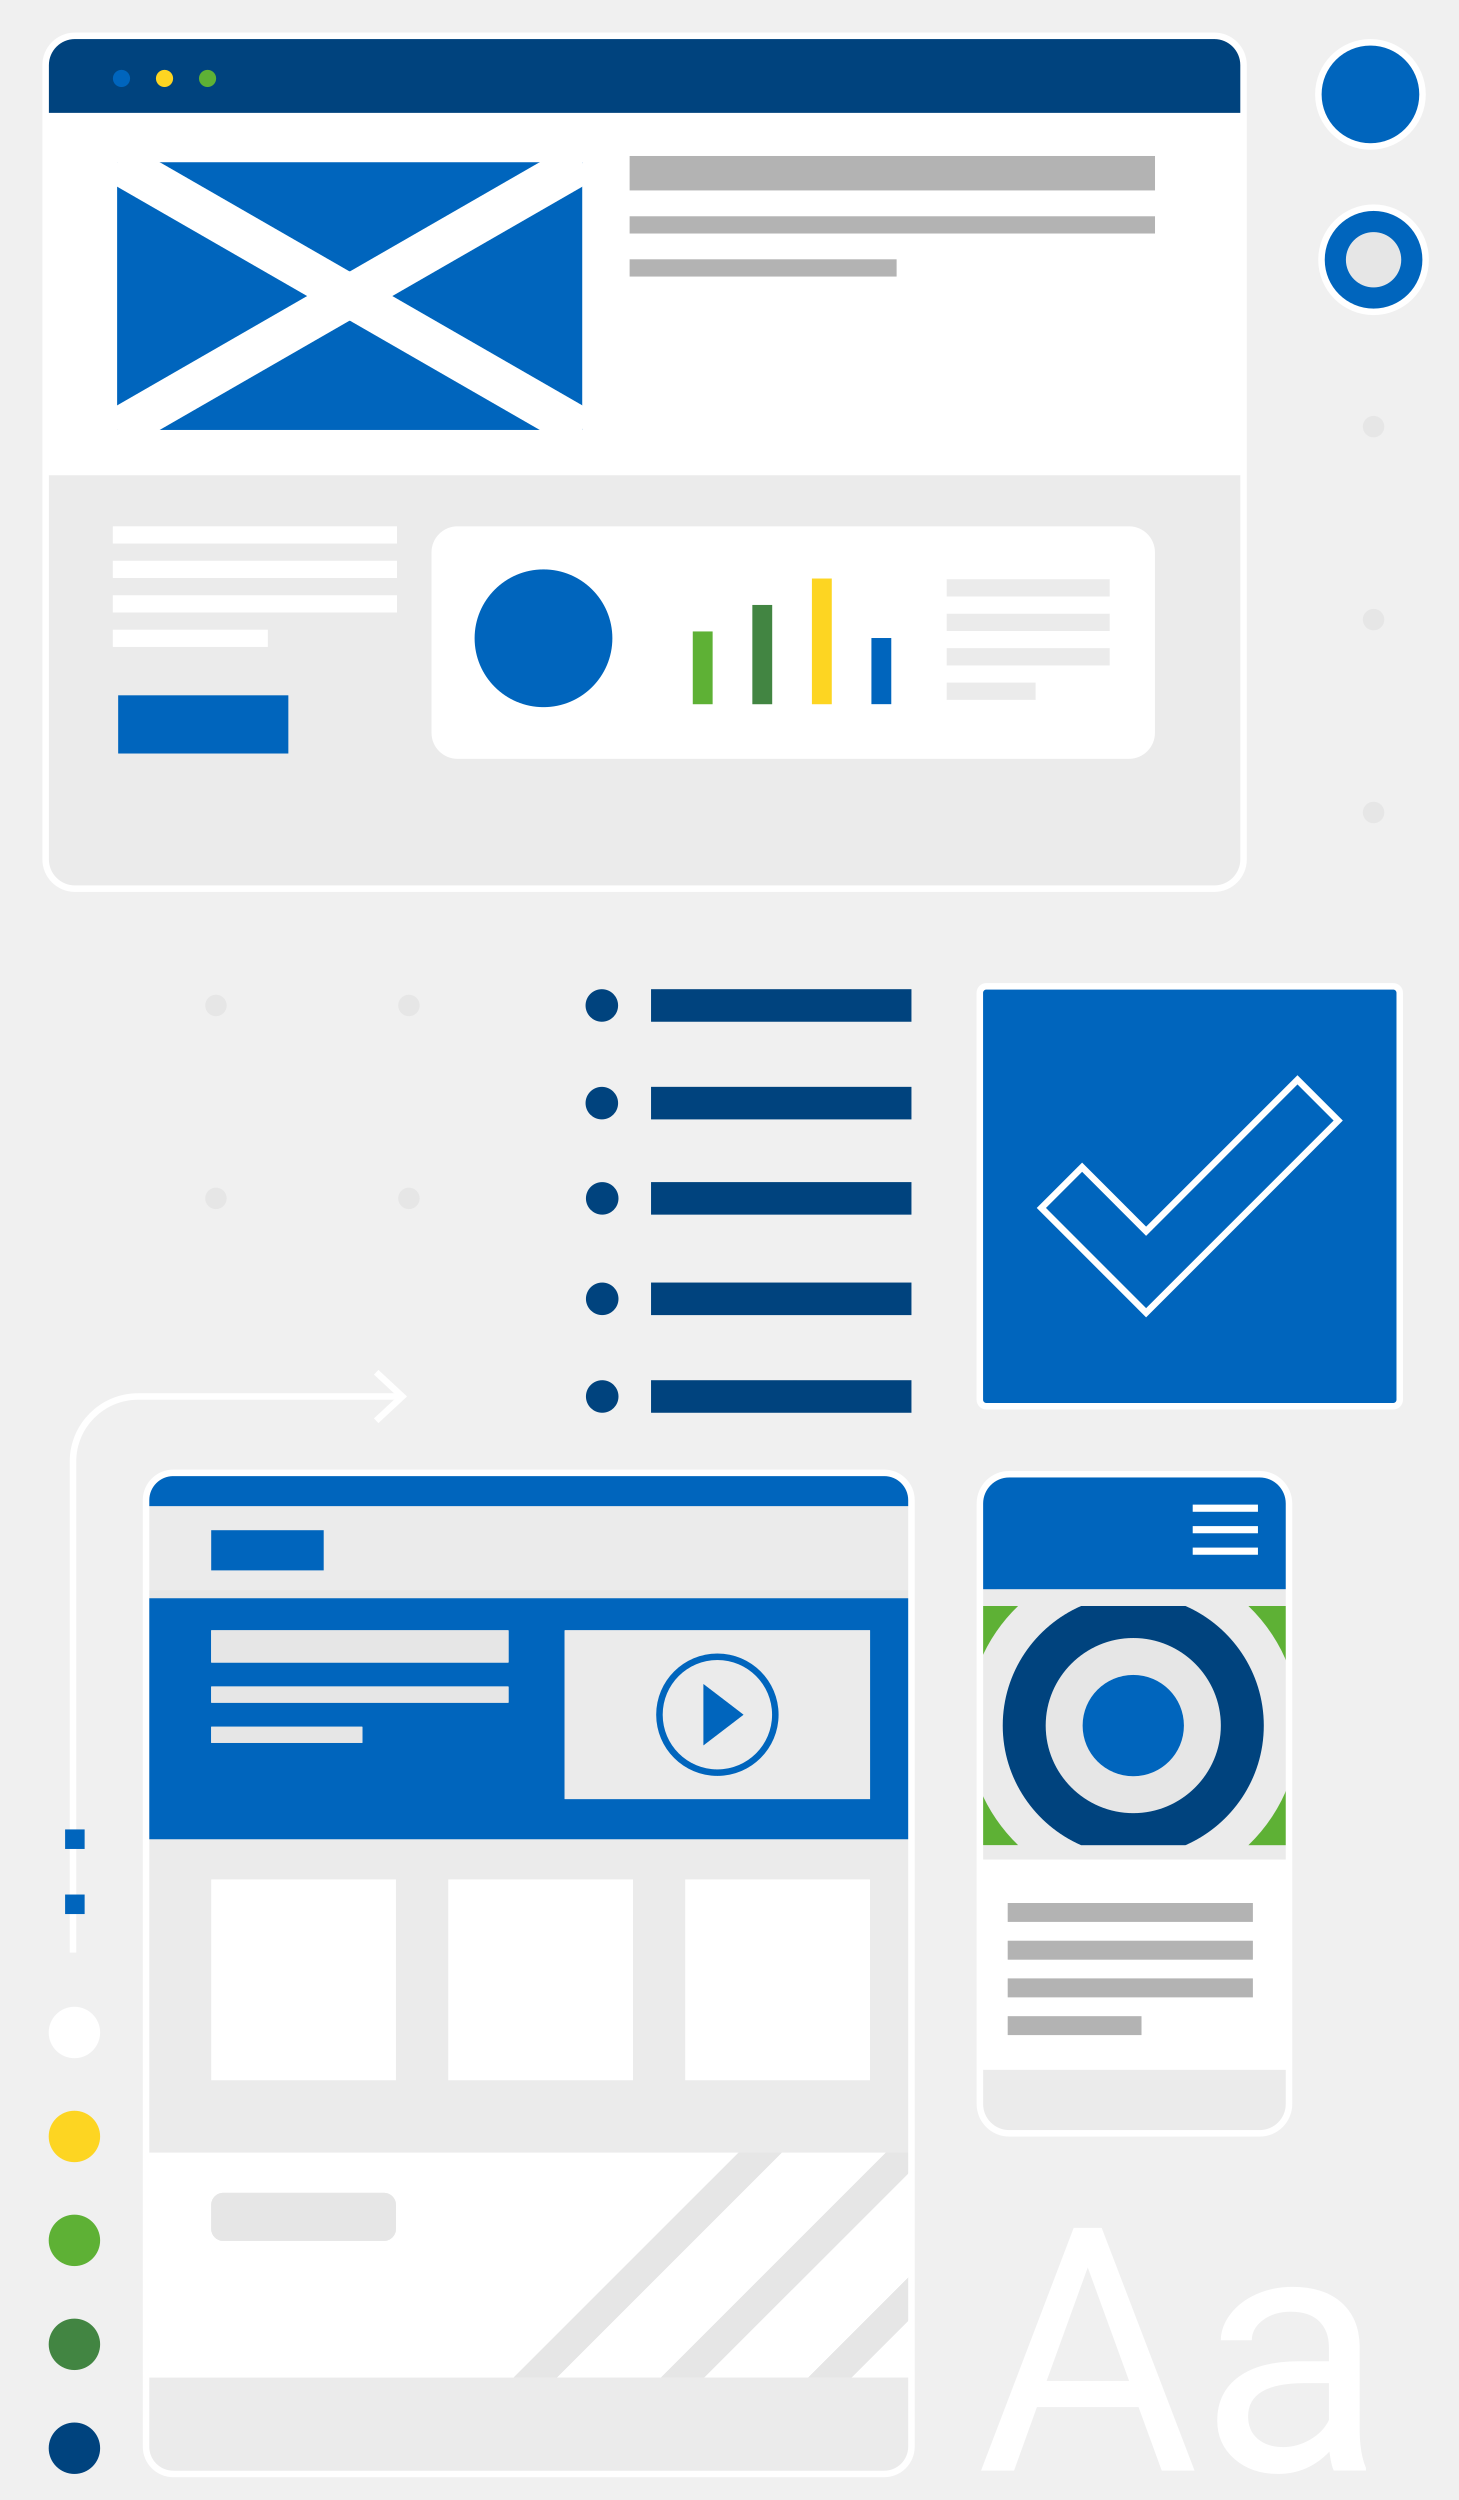
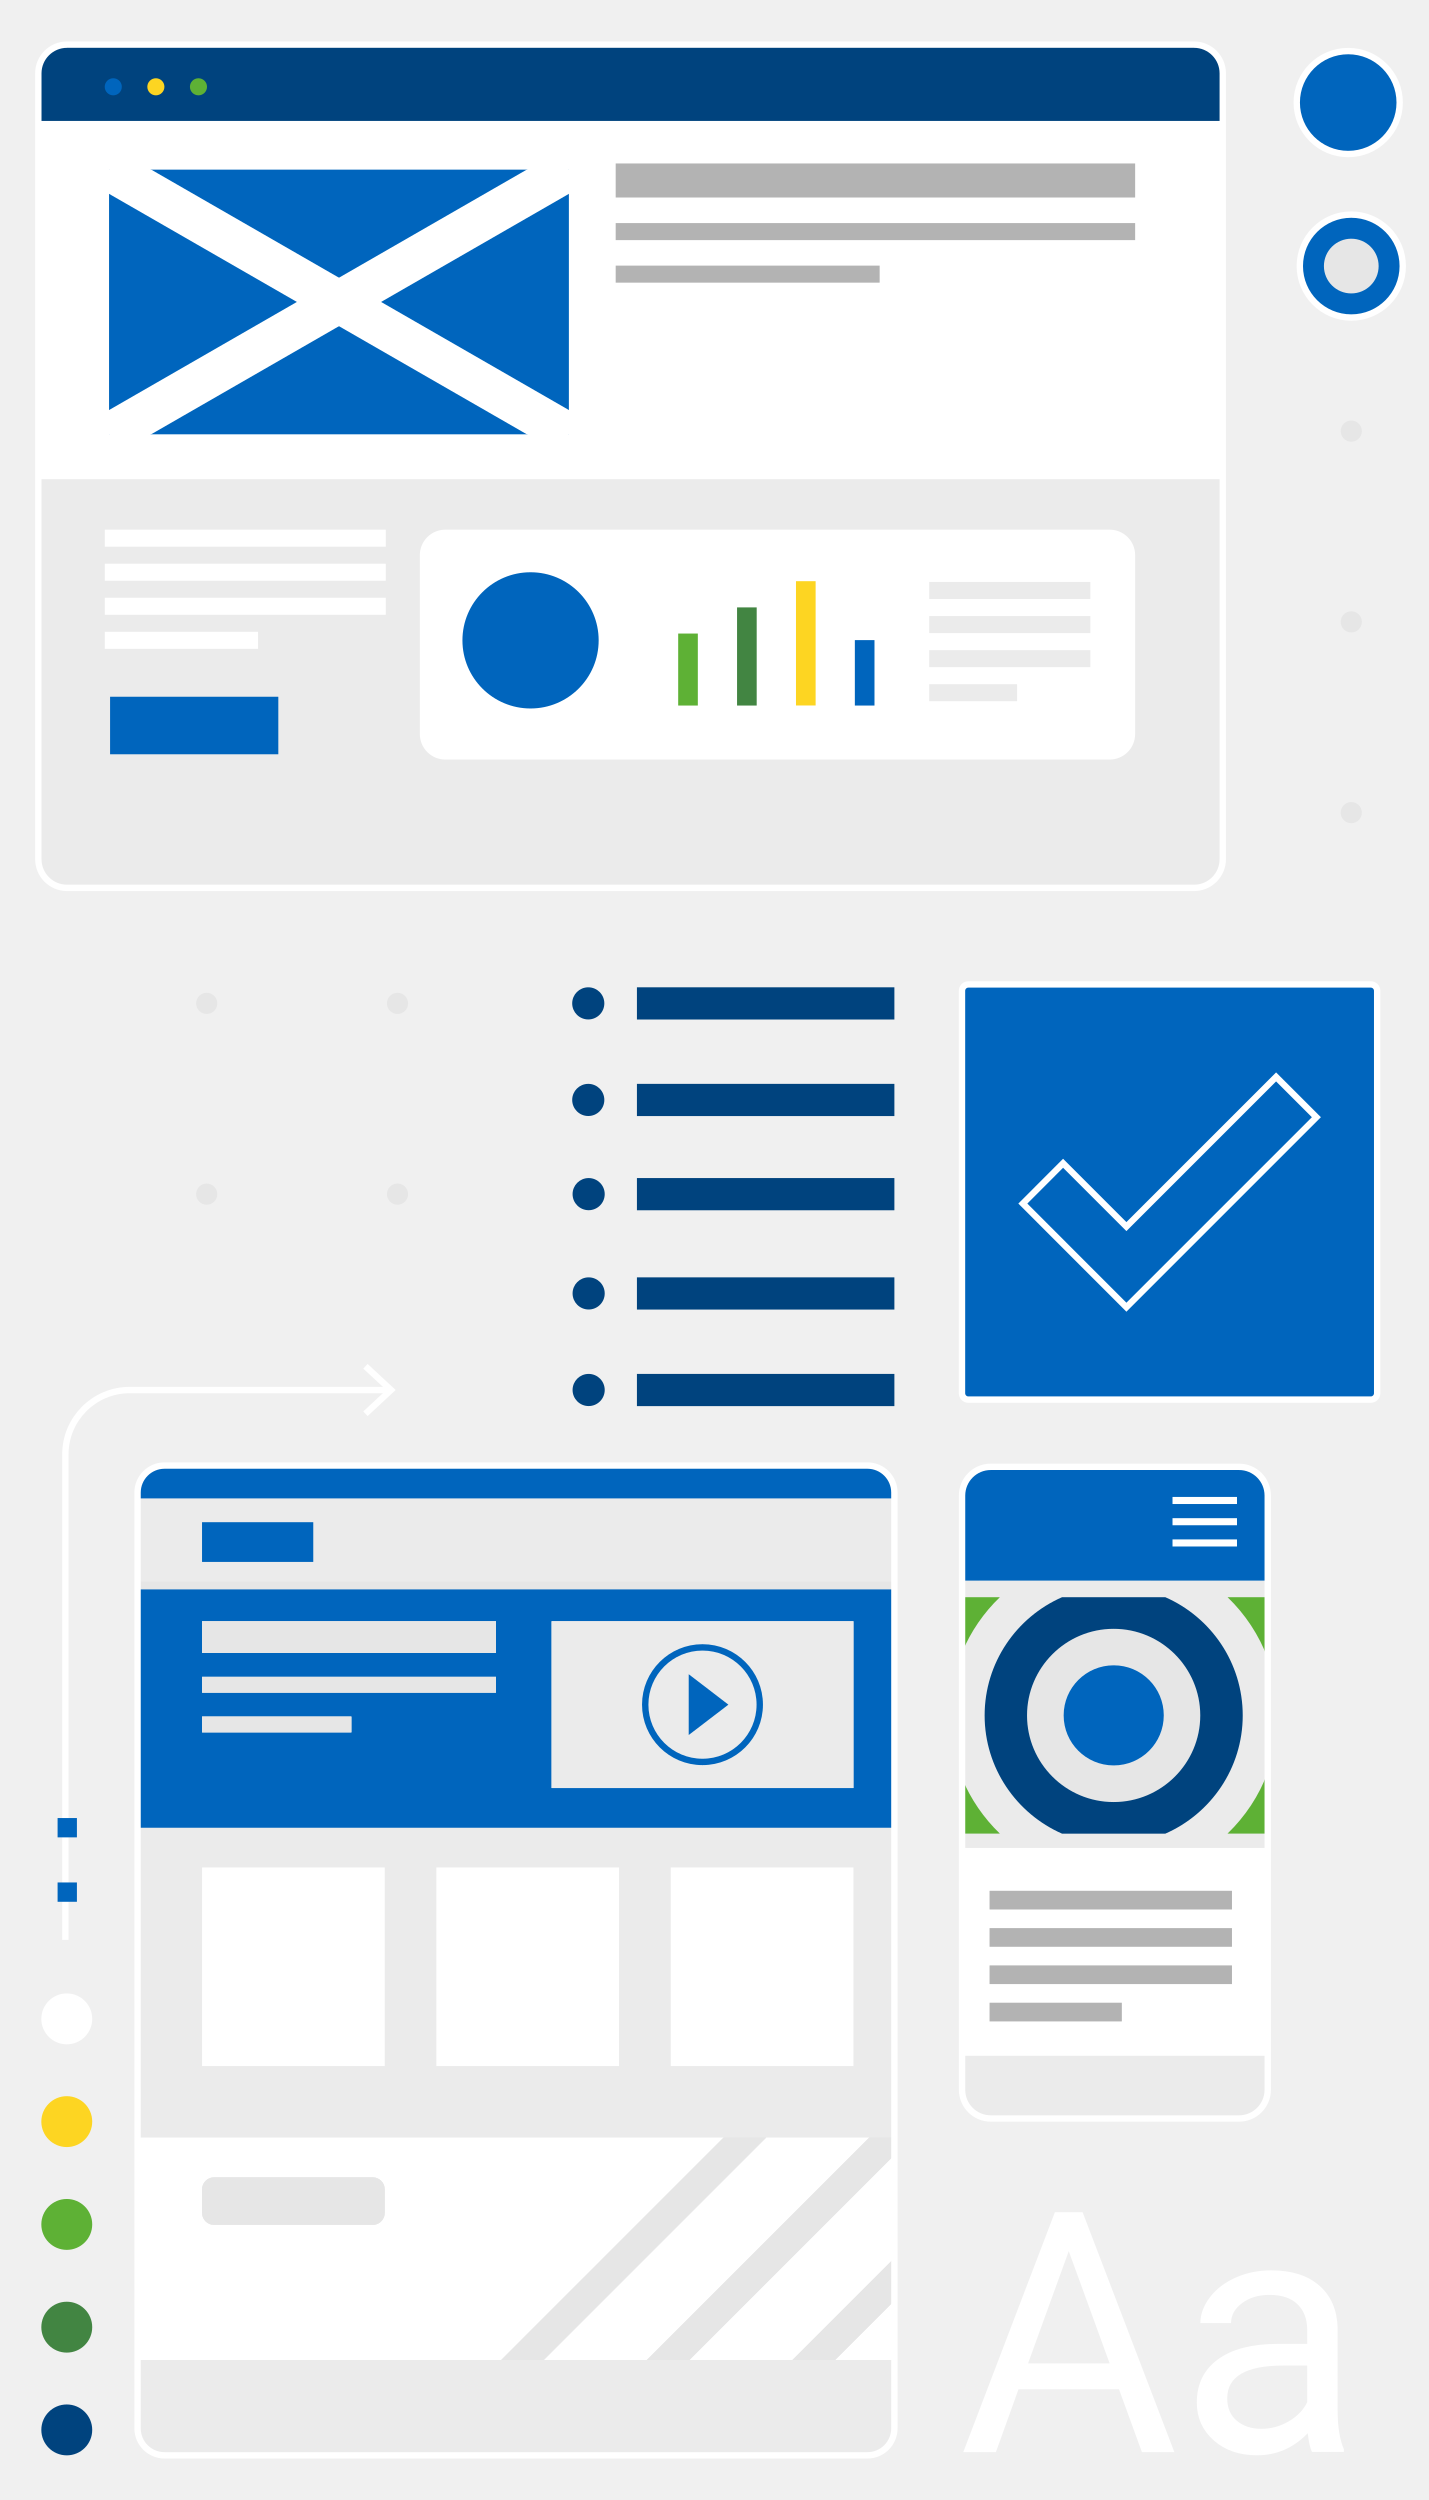
- <svg xmlns="http://www.w3.org/2000/svg" viewBox="0 0 224 384">
-   <path d="m174.89 369.73h-15.62l-3.51 9.75h-5.07l14.23-37.28h4.3l14.26 37.28h-5.04l-3.56-9.75zm-14.13-4.02h12.67l-6.35-17.43z" fill="#fff" />
-   <path d="m204.87 379.49c-.27-.55-.5-1.52-.67-2.92-2.2 2.29-4.83 3.43-7.89 3.43-2.73 0-4.97-.77-6.72-2.32-1.75-1.54-2.62-3.5-2.62-5.88 0-2.88 1.1-5.12 3.29-6.72s5.28-2.39 9.25-2.39h4.61v-2.18c0-1.66-.5-2.97-1.49-3.96-.99-.98-2.45-1.47-4.38-1.47-1.69 0-3.11.43-4.25 1.28s-1.72 1.89-1.72 3.1h-4.76c0-1.38.49-2.72 1.47-4.01s2.31-2.31 3.99-3.06 3.53-1.13 5.54-1.13c3.19 0 5.69.8 7.5 2.39 1.81 1.6 2.75 3.79 2.82 6.59v12.75c0 2.54.32 4.57.97 6.07v.41h-4.97zm-7.86-3.61c1.49 0 2.89-.38 4.22-1.15s2.3-1.77 2.89-3v-5.68h-3.71c-5.8 0-8.7 1.7-8.7 5.09 0 1.48.5 2.65 1.49 3.48s2.26 1.25 3.81 1.25z" fill="#fff" />
+ <svg xmlns="http://www.w3.org/2000/svg" viewBox="0 0 224 392">
+   <path d="m175.46 374.64h-15.76l-3.54 9.85h-5.12l14.37-37.62h4.34l14.39 37.62h-5.09zm-14.26-4.06h12.79l-6.41-17.6z" fill="#fff" />
+   <path d="m205.72 384.48c-.28-.55-.5-1.53-.67-2.95-2.22 2.31-4.88 3.46-7.96 3.46-2.76 0-5.02-.78-6.78-2.34-1.77-1.56-2.65-3.54-2.65-5.93 0-2.91 1.11-5.17 3.32-6.78s5.33-2.42 9.34-2.42h4.65v-2.2c0-1.67-.5-3-1.5-3.99s-2.47-1.49-4.42-1.49c-1.71 0-3.14.43-4.29 1.29s-1.73 1.9-1.73 3.13h-4.81c0-1.4.5-2.74 1.49-4.04s2.33-2.33 4.03-3.09 3.56-1.14 5.59-1.14c3.22 0 5.75.81 7.57 2.42 1.83 1.61 2.77 3.83 2.84 6.65v12.87c0 2.57.33 4.61.98 6.12v.41h-5.01zm-7.93-3.64c1.5 0 2.92-.39 4.26-1.16 1.34-.78 2.32-1.78 2.92-3.02v-5.74h-3.75c-5.86 0-8.79 1.71-8.79 5.14 0 1.5.5 2.67 1.5 3.51s2.28 1.27 3.85 1.27z" fill="#fff" />
  <g fill="#e6e6e6">
-     <circle cx="210.98" cy="35.9" r="1.65" />
-     <circle cx="210.98" cy="65.53" r="1.65" />
-     <circle cx="210.98" cy="95.17" r="1.65" />
-     <circle cx="210.98" cy="124.8" r="1.65" />
-     <circle cx="181.34" cy="35.9" r="1.65" />
-     <circle cx="181.34" cy="65.53" r="1.65" />
-     <circle cx="181.34" cy="95.17" r="1.65" />
-     <circle cx="181.34" cy="124.8" r="1.65" />
-     <circle cx="181.34" cy="243.34" r="1.65" />
-     <circle cx="151.71" cy="35.9" r="1.65" />
-     <circle cx="151.71" cy="65.53" r="1.65" />
-     <circle cx="151.71" cy="95.17" r="1.65" />
-     <circle cx="151.71" cy="124.8" r="1.65" />
-     <circle cx="151.71" cy="243.34" r="1.65" />
-     <circle cx="122.07" cy="35.9" r="1.65" />
-     <circle cx="122.07" cy="65.53" r="1.65" />
-     <circle cx="122.07" cy="95.17" r="1.65" />
-     <circle cx="122.07" cy="124.8" r="1.65" />
-     <circle cx="122.07" cy="154.44" r="1.65" />
-     <circle cx="122.07" cy="184.07" r="1.65" />
-     <circle cx="122.07" cy="213.71" r="1.65" />
-     <circle cx="122.07" cy="243.34" r="1.65" />
-     <circle cx="92.44" cy="35.9" r="1.65" />
-     <circle cx="92.44" cy="65.53" r="1.65" />
-     <circle cx="92.44" cy="95.17" r="1.65" />
-     <circle cx="92.44" cy="124.8" r="1.65" />
-     <circle cx="92.44" cy="154.44" r="1.65" />
-     <circle cx="92.5" cy="184.07" r="1.65" />
-     <circle cx="92.44" cy="213.71" r="1.65" />
-     <circle cx="92.44" cy="243.34" r="1.65" />
-     <circle cx="62.81" cy="35.9" r="1.65" />
-     <circle cx="62.81" cy="65.53" r="1.65" />
-     <circle cx="62.81" cy="95.17" r="1.65" />
-     <circle cx="62.81" cy="124.8" r="1.65" />
-     <circle cx="62.81" cy="154.44" r="1.65" />
-     <circle cx="62.81" cy="184.07" r="1.65" />
-     <circle cx="33.17" cy="35.9" r="1.65" />
-     <circle cx="33.17" cy="65.53" r="1.65" />
-     <circle cx="33.17" cy="95.17" r="1.65" />
-     <circle cx="33.17" cy="124.8" r="1.65" />
-     <circle cx="33.17" cy="154.44" r="1.65" />
-     <circle cx="33.17" cy="184.07" r="1.65" />
+     <circle cx="211.88" cy="37.68" r="1.66" />
+     <circle cx="211.88" cy="67.6" r="1.66" />
+     <circle cx="211.88" cy="97.51" r="1.66" />
+     <circle cx="211.88" cy="127.42" r="1.66" />
+     <circle cx="181.97" cy="37.68" r="1.66" />
+     <circle cx="181.97" cy="67.6" r="1.66" />
+     <circle cx="181.97" cy="97.51" r="1.66" />
+     <circle cx="181.97" cy="127.42" r="1.66" />
+     <circle cx="181.97" cy="247.06" r="1.66" />
+     <circle cx="152.06" cy="37.68" r="1.66" />
+     <circle cx="152.06" cy="67.6" r="1.66" />
+     <circle cx="152.06" cy="97.51" r="1.66" />
+     <circle cx="152.06" cy="127.42" r="1.66" />
+     <circle cx="152.06" cy="247.06" r="1.66" />
+     <circle cx="122.15" cy="37.68" r="1.66" />
+     <circle cx="122.15" cy="67.6" r="1.66" />
+     <circle cx="122.15" cy="97.51" r="1.66" />
+     <circle cx="122.15" cy="127.42" r="1.66" />
+     <circle cx="122.15" cy="157.33" r="1.66" />
+     <circle cx="122.15" cy="187.24" r="1.66" />
+     <circle cx="122.15" cy="217.15" r="1.66" />
+     <circle cx="122.15" cy="247.06" r="1.66" />
+     <circle cx="92.24" cy="37.68" r="1.66" />
+     <circle cx="92.24" cy="67.6" r="1.66" />
+     <circle cx="92.24" cy="97.51" r="1.66" />
+     <circle cx="92.24" cy="127.42" r="1.66" />
+     <circle cx="92.24" cy="157.33" r="1.66" />
+     <circle cx="92.3" cy="187.24" r="1.66" />
+     <circle cx="92.24" cy="217.15" r="1.66" />
+     <circle cx="92.24" cy="247.06" r="1.66" />
+     <circle cx="62.33" cy="37.68" r="1.66" />
+     <circle cx="62.33" cy="67.6" r="1.66" />
+     <circle cx="62.33" cy="97.51" r="1.66" />
+     <circle cx="62.33" cy="127.42" r="1.66" />
+     <circle cx="62.33" cy="157.33" r="1.66" />
+     <circle cx="62.33" cy="187.24" r="1.66" />
+     <circle cx="32.41" cy="37.68" r="1.66" />
+     <circle cx="32.41" cy="67.6" r="1.66" />
+     <circle cx="32.41" cy="97.51" r="1.66" />
+     <circle cx="32.41" cy="127.42" r="1.66" />
+     <circle cx="32.41" cy="157.33" r="1.66" />
+     <circle cx="32.41" cy="187.24" r="1.66" />
  </g>
-   <circle cx="92.44" cy="154.44" fill="#00437e" r="2.5" />
-   <path d="m100 151.94h40v5h-40z" fill="#00437e" />
-   <circle cx="92.44" cy="169.44" fill="#00437e" r="2.5" />
-   <path d="m100 166.94h40v5h-40z" fill="#00437e" />
-   <circle cx="92.5" cy="184.07" fill="#00437e" r="2.5" />
-   <path d="m100 181.57h40v5h-40z" fill="#00437e" />
-   <circle cx="92.5" cy="199.5" fill="#00437e" r="2.5" />
-   <path d="m100 197h40v5h-40z" fill="#00437e" />
-   <circle cx="92.5" cy="214.5" fill="#00437e" r="2.5" />
-   <path d="m100 212h40v5h-40z" fill="#00437e" />
-   <rect fill="#0065bd" height="64.5" rx="1" stroke="#fff" stroke-miterlimit="10" width="64.5" x="150.5" y="151.5" />
-   <path d="m176.04 189.12-9.83-9.84-6.26 6.26 9.83 9.84 6.26 6.26 6.26-6.26 23.25-23.26-6.26-6.26z" fill="#0065bd" stroke="#fff" stroke-miterlimit="10" />
-   <path d="m198 244.11h-47.5v2.58h5.88c-2.51 2.42-4.52 5.35-5.88 8.61v19.51c1.36 3.27 3.37 6.2 5.88 8.61h-5.88v2.23h47.5zm-15.91 39.31h-16.04c-7.07-3.1-12.03-10.16-12.03-18.37s4.96-15.27 12.03-18.37h16.04c7.07 3.1 12.03 10.16 12.03 18.37s-4.96 15.27-12.03 18.37zm15.91 0h-6.25c2.74-2.64 4.9-5.88 6.25-9.52zm-6.25-36.73h6.25v9.52c-1.35-3.64-3.51-6.88-6.25-9.52z" fill="#ebebeb" />
-   <path d="m174.07 251.59c-7.42 0-13.45 6.04-13.45 13.45s6.04 13.45 13.45 13.45 13.45-6.04 13.45-13.45-6.04-13.45-13.45-13.45zm0 21.23c-4.3 0-7.78-3.48-7.78-7.78s3.48-7.78 7.78-7.78 7.78 3.48 7.78 7.78-3.48 7.78-7.78 7.78z" fill="#e6e6e6" />
-   <path d="m150.5 317.92v5.56c0 2.43 1.97 4.4 4.4 4.4h38.7c2.43 0 4.4-1.97 4.4-4.4v-5.56z" fill="#ebebeb" />
-   <path d="m198 230.63c0-2.43-1.97-4.4-4.4-4.4h-38.7c-2.43 0-4.4 1.97-4.4 4.4v13.47h47.5z" fill="#0065bd" />
-   <path d="m183.2 231.11h10.02v1.1h-10.02z" fill="#fff" />
-   <path d="m183.2 234.41h10.02v1.1h-10.02z" fill="#fff" />
-   <path d="m183.2 237.71h10.02v1.1h-10.02z" fill="#fff" />
-   <path d="m174.07 257.27c-4.3 0-7.78 3.48-7.78 7.78s3.48 7.78 7.78 7.78 7.78-3.48 7.78-7.78-3.48-7.78-7.78-7.78z" fill="#0065bd" />
-   <path d="m182.09 246.68h-16.04c-7.07 3.1-12.03 10.16-12.03 18.37s4.96 15.27 12.03 18.37h16.04c7.07-3.1 12.03-10.16 12.03-18.37s-4.96-15.27-12.03-18.37zm-8.02 31.82c-7.42 0-13.45-6.04-13.45-13.45s6.04-13.45 13.45-13.45 13.45 6.04 13.45 13.45-6.04 13.45-13.45 13.45z" fill="#00437e" />
-   <path d="m198 283.42v-9.52c-1.35 3.64-3.51 6.88-6.25 9.52z" fill="#5eb135" />
-   <path d="m150.5 246.68v8.61c1.36-3.27 3.37-6.2 5.88-8.61z" fill="#5eb135" />
-   <path d="m191.75 246.68c2.74 2.64 4.9 5.88 6.25 9.52v-9.52z" fill="#5eb135" />
-   <path d="m150.5 274.8v8.61h5.88c-2.51-2.42-4.52-5.35-5.88-8.61z" fill="#5eb135" />
-   <path d="m198 285.64h-47.5v32.28h47.5zm-22.68 26.94h-20.54v-2.9h20.54zm17.11-5.79h-37.65v-2.9h37.65zm0-5.79h-37.65v-2.9h37.65zm-37.65-5.79v-2.9h37.65v2.9z" fill="#fff" />
-   <path d="m154.79 292.3h37.65v2.9h-37.65z" fill="#b3b3b3" />
-   <path d="m154.79 298.1h37.65v2.9h-37.65z" fill="#b3b3b3" />
-   <path d="m154.79 303.89h37.65v2.9h-37.65z" fill="#b3b3b3" />
-   <path d="m154.79 309.69h20.54v2.9h-20.54z" fill="#b3b3b3" />
-   <rect fill="none" height="101.24" rx="4.5" stroke="#fff" stroke-miterlimit="10" width="47.48" x="150.51" y="226.44" />
-   <rect fill="#ebebeb" height="153.77" rx="4" width="117.35" x="22.54" y="226.23" />
-   <path d="m32.44 235.04h17.28v6.17h-17.28z" fill="#0065bd" />
-   <path d="m139.89 231.34v-1.35c0-2.07-1.68-3.75-3.75-3.75h-109.85c-2.07 0-3.75 1.68-3.75 3.75v1.35z" fill="#0065bd" />
-   <path d="m22.54 244.25h117.35v1.23h-117.35z" fill="#e6e6e6" />
-   <path d="m22.54 282.51h117.35v-37.02h-117.35zm64.2-32.09h46.9v25.92h-46.9zm-54.3 0h45.66v4.94h-45.66zm0 8.64h45.66v2.47h-45.66zm23.21 6.17v2.47h-23.21v-2.47z" fill="#0065bd" />
-   <path d="m133.64 250.42h-46.9v25.92h46.9zm-23.14 22.88c-5.36 0-9.72-4.36-9.72-9.73s4.36-9.72 9.72-9.72 9.72 4.36 9.72 9.72-4.36 9.73-9.72 9.73z" fill="#ebebeb" />
-   <path d="m32.44 250.42h45.66v4.94h-45.66z" fill="#e6e6e6" />
-   <path d="m32.44 259.06h45.66v2.47h-45.66z" fill="#e6e6e6" />
-   <path d="m32.44 265.23h23.21v2.47h-23.21z" fill="#e6e6e6" />
-   <path d="m32.44 288.68h28.38v30.85h-28.38z" fill="#fff" />
-   <path d="m22.54 330.64v34.56h56.36l34.56-34.56zm36.41 13.58h-24.64c-1.03 0-1.87-.84-1.87-1.87v-3.66c0-1.03.84-1.87 1.87-1.87h24.64c1.03 0 1.87.84 1.87 1.87v3.66c0 1.03-.84 1.87-1.87 1.87z" fill="#fff" />
-   <path d="m139.89 333.46-31.74 31.73h16l15.74-15.73z" fill="#fff" />
-   <path d="m120.08 330.64-34.55 34.55h16l34.55-34.55z" fill="#fff" />
-   <path d="m139.89 356.08-9.11 9.11h9.11z" fill="#fff" />
-   <path d="m113.46 330.64-34.56 34.55h6.63l34.55-34.55z" fill="#e6e6e6" />
-   <path d="m139.89 330.64h-3.81l-34.55 34.55h6.62l31.74-31.73z" fill="#e6e6e6" />
-   <path d="m139.89 349.46-15.74 15.73h6.63l9.11-9.11z" fill="#e6e6e6" />
-   <rect fill="#e6e6e6" height="7.4" rx="1.87" width="28.38" x="32.44" y="336.81" />
-   <path d="m105.25 288.68h28.38v30.85h-28.38z" fill="#fff" />
-   <path d="m68.85 288.68h28.38v30.85h-28.38z" fill="#fff" />
-   <circle cx="110.19" cy="263.38" fill="none" r="8.9" stroke="#0065bd" stroke-miterlimit="10" />
-   <path d="m108.04 258.66v4.72 4.72l3.09-2.36 3.08-2.36-3.08-2.36z" fill="#0065bd" />
-   <rect fill="none" height="153.77" rx="4.19" stroke="#fff" stroke-miterlimit="10" width="117.57" x="22.43" y="226.23" />
-   <circle cx="11.43" cy="312.19" fill="#fff" r="3.95" />
-   <circle cx="11.43" cy="328.16" fill="#fdd522" r="3.95" />
-   <circle cx="11.43" cy="344.12" fill="#5eb135" r="3.95" />
-   <circle cx="11.43" cy="360.09" fill="#428542" r="3.95" />
-   <circle cx="11.43" cy="376.05" fill="#00437e" r="3.95" />
-   <path d="m11.21 299.92v-75.42c0-5.52 4.48-10 10-10h40.22" fill="none" stroke="#fff" stroke-miterlimit="10" />
-   <path d="m58.12 218.59-.68-.73 3.61-3.36-3.61-3.36.68-.73 4.4 4.09z" fill="#fff" />
-   <path d="m10 281h3v3h-3z" fill="#0065bd" />
-   <path d="m10 291h3v3h-3z" fill="#0065bd" />
-   <circle cx="210.5" cy="14.5" fill="#0065bd" r="8" stroke="#fff" stroke-miterlimit="10" />
-   <circle cx="210.98" cy="39.9" fill="#0065bd" r="8" stroke="#fff" stroke-miterlimit="10" />
-   <circle cx="210.98" cy="39.9" fill="#e6e6e6" r="4.25" />
-   <rect fill="#ebebeb" height="130.99" rx="4" width="183.91" x="7.06" y="5.5" />
-   <path d="m7.06 17.34h183.57v55.66h-183.57z" fill="#fff" />
-   <path d="m186.95 5.5h-175.88c-2.22 0-4.02 1.8-4.02 4.02v7.82h183.92v-7.82c0-2.22-1.8-4.02-4.02-4.02z" fill="#00437e" />
-   <rect fill="#fff" height="35.72" rx="4" width="111.12" x="66.28" y="80.84" />
-   <path d="m44.29 115.74h-26.14v-8.94h26.14z" fill="#0065bd" />
-   <path d="m96.71 23.96h80.7v5.29h-80.7z" fill="#b3b3b3" />
-   <path d="m17.33 80.84h43.65v2.65h-43.65z" fill="#fff" />
-   <path d="m17.33 86.13h43.65v2.65h-43.65z" fill="#fff" />
-   <path d="m17.33 91.43h43.65v2.65h-43.65z" fill="#fff" />
-   <path d="m17.33 96.72h23.81v2.65h-23.81z" fill="#fff" />
-   <path d="m145.41 88.97h25.04v2.65h-25.04z" fill="#ebebeb" />
-   <path d="m145.41 94.27h25.04v2.65h-25.04z" fill="#ebebeb" />
-   <path d="m145.41 99.56h25.04v2.65h-25.04z" fill="#ebebeb" />
-   <path d="m145.41 104.85h13.66v2.65h-13.66z" fill="#ebebeb" />
-   <path d="m96.71 33.22h80.7v2.65h-80.7z" fill="#b3b3b3" />
-   <path d="m96.71 39.83h41.01v2.65h-41.01z" fill="#b3b3b3" />
-   <path d="m17.99 24.92h71.44v41.12h-71.44z" fill="#0065bd" />
-   <path d="m88.04 69-71.43-41.12 2.77-5.93 71.44 41.11z" fill="#fff" />
-   <path d="m19.38 69-2.77-5.94 71.43-41.11 2.78 5.93z" fill="#fff" />
-   <circle cx="18.66" cy="12.05" fill="#0065bd" r="1.32" />
-   <circle cx="25.27" cy="12.05" fill="#fdd522" r="1.32" />
-   <circle cx="31.88" cy="12.05" fill="#5eb135" r="1.32" />
-   <circle cx="83.48" cy="98.04" fill="#0065bd" r="10.58" />
-   <path d="m106.41 96.99h3.05v11.18h-3.05z" fill="#5eb135" />
-   <path d="m115.56 92.92h3.05v15.25h-3.05z" fill="#428542" />
-   <path d="m124.71 88.86h3.05v19.31h-3.05z" fill="#fdd522" />
-   <path d="m133.85 98h3.05v10.16h-3.05z" fill="#0065bd" />
-   <rect fill="none" height="131" rx="4.5" stroke="#fff" stroke-miterlimit="10" width="184" x="7.01" y="5.5" />
+   <circle cx="92.24" cy="157.33" fill="#00437e" r="2.52" />
+   <path d="m99.87 154.81h40.37v5.05h-40.37z" fill="#00437e" />
+   <circle cx="92.24" cy="172.47" fill="#00437e" r="2.52" />
+   <path d="m99.87 169.95h40.37v5.05h-40.37z" fill="#00437e" />
+   <circle cx="92.3" cy="187.24" fill="#00437e" r="2.52" />
+   <path d="m99.87 184.72h40.37v5.05h-40.37z" fill="#00437e" />
+   <circle cx="92.3" cy="202.81" fill="#00437e" r="2.52" />
+   <path d="m99.87 200.29h40.37v5.05h-40.37z" fill="#00437e" />
+   <circle cx="92.3" cy="217.95" fill="#00437e" r="2.52" />
+   <path d="m99.87 215.43h40.37v5.05h-40.37z" fill="#00437e" />
+   <rect fill="#0065bd" height="65.1" rx="1" stroke="#fff" stroke-miterlimit="10" width="65.1" x="150.84" y="154.36" />
+   <path d="m176.62 192.33-9.93-9.93-6.31 6.32 9.92 9.93 6.32 6.32 6.32-6.32 23.47-23.47-6.32-6.32z" fill="#0065bd" stroke="#fff" stroke-miterlimit="10" />
+   <path d="m198.78 247.84h-47.94v2.6h5.94c-2.53 2.44-4.57 5.4-5.94 8.69v19.69c1.37 3.3 3.4 6.25 5.94 8.69h-5.94v2.25h47.94zm-16.06 39.68h-16.19c-7.14-3.13-12.14-10.26-12.14-18.54s5-15.41 12.14-18.54h16.19c7.14 3.13 12.14 10.26 12.14 18.54s-5.01 15.41-12.14 18.54zm16.06 0h-6.31c2.77-2.67 4.94-5.94 6.31-9.61zm-6.31-37.08h6.31v9.61c-1.36-3.67-3.54-6.94-6.31-9.61z" fill="#ebebeb" />
+   <path d="m174.63 255.39c-7.49 0-13.58 6.09-13.58 13.58s6.09 13.58 13.58 13.58 13.58-6.09 13.58-13.58-6.09-13.58-13.58-13.58zm0 21.43c-4.34 0-7.85-3.51-7.85-7.85s3.51-7.85 7.85-7.85 7.85 3.52 7.85 7.85-3.51 7.85-7.85 7.85z" fill="#e6e6e6" />
+   <path d="m150.84 322.34v5.61c0 2.45 1.99 4.44 4.44 4.44h39.06c2.45 0 4.44-1.99 4.44-4.44v-5.61z" fill="#ebebeb" />
+   <path d="m198.78 234.24c0-2.45-1.99-4.44-4.44-4.44h-39.06c-2.45 0-4.44 1.99-4.44 4.44v13.6h47.94z" fill="#0065bd" />
+   <path d="m183.85 234.72h10.11v1.11h-10.11z" fill="#fff" />
+   <path d="m183.85 238.05h10.11v1.11h-10.11z" fill="#fff" />
+   <path d="m183.85 241.38h10.11v1.11h-10.11z" fill="#fff" />
+   <path d="m174.63 261.12c-4.34 0-7.85 3.52-7.85 7.85s3.51 7.85 7.85 7.85 7.85-3.51 7.85-7.85-3.51-7.85-7.85-7.85z" fill="#0065bd" />
+   <path d="m182.72 250.44h-16.19c-7.14 3.13-12.14 10.26-12.14 18.54s5.01 15.41 12.14 18.54h16.19c7.14-3.13 12.14-10.26 12.14-18.54s-5-15.41-12.14-18.54zm-8.1 32.12c-7.49 0-13.58-6.09-13.58-13.58s6.09-13.58 13.58-13.58 13.58 6.09 13.58 13.58-6.09 13.58-13.58 13.58z" fill="#00437e" />
+   <path d="m198.78 287.51v-9.61c-1.36 3.67-3.54 6.94-6.31 9.61z" fill="#5eb135" />
+   <path d="m150.84 250.44v8.69c1.37-3.3 3.4-6.25 5.94-8.69z" fill="#5eb135" />
+   <path d="m192.48 250.44c2.77 2.67 4.94 5.94 6.31 9.61v-9.61z" fill="#5eb135" />
+   <path d="m150.84 278.82v8.69h5.94c-2.53-2.44-4.57-5.4-5.94-8.69z" fill="#5eb135" />
+   <path d="m198.78 289.76h-47.94v32.58h47.94zm-22.89 27.2h-20.73v-2.92h20.73zm17.27-5.85h-38v-2.92h38zm0-5.85h-38v-2.92h38zm-38-5.85v-2.92h38v2.92z" fill="#fff" />
+   <path d="m155.17 296.48h38v2.92h-38z" fill="#b3b3b3" />
+   <path d="m155.17 302.33h38v2.92h-38z" fill="#b3b3b3" />
+   <path d="m155.17 308.18h38v2.92h-38z" fill="#b3b3b3" />
+   <path d="m155.17 314.03h20.73v2.92h-20.73z" fill="#b3b3b3" />
+   <rect fill="none" height="102.18" rx="4.5" stroke="#fff" stroke-miterlimit="10" width="47.93" x="150.85" y="230" />
+   <rect fill="#ebebeb" height="155.2" rx="4" width="118.45" x="21.69" y="229.8" />
+   <path d="m31.68 238.68h17.44v6.23h-17.44z" fill="#0065bd" />
+   <path d="m140.13 234.95v-1.37c0-2.09-1.69-3.78-3.78-3.78h-110.88c-2.09 0-3.78 1.69-3.78 3.78v1.37h118.45z" fill="#0065bd" />
+   <path d="m21.69 247.98h118.45v1.25h-118.45z" fill="#e6e6e6" />
+   <path d="m21.69 286.59h118.45v-37.37h-118.45zm64.8-32.39h47.33v26.16h-47.33zm-54.81 0h46.09v4.98h-46.09zm0 8.72h46.09v2.49h-46.09zm23.42 6.23v2.49h-23.42v-2.49z" fill="#0065bd" />
+   <path d="m133.82 254.21h-47.33v26.16h47.33zm-23.36 23.1c-5.41 0-9.81-4.4-9.81-9.82s4.4-9.81 9.81-9.81 9.81 4.4 9.81 9.81-4.4 9.82-9.81 9.82z" fill="#ebebeb" />
+   <path d="m31.68 254.21h46.09v4.98h-46.09z" fill="#e6e6e6" />
+   <path d="m31.68 262.93h46.09v2.49h-46.09z" fill="#e6e6e6" />
+   <path d="m31.68 269.15h23.42v2.49h-23.42z" fill="#e6e6e6" />
+   <path d="m31.68 292.82h28.65v31.14h-28.65z" fill="#fff" />
+   <path d="m21.69 335.17v34.88h56.89l34.88-34.88zm36.75 13.7h-24.87c-1.04 0-1.89-.85-1.89-1.89v-3.69c0-1.04.85-1.89 1.89-1.89h24.87c1.04 0 1.89.85 1.89 1.89v3.69c0 1.04-.85 1.89-1.89 1.89z" fill="#fff" />
+   <path d="m140.13 338.02-32.03 32.03h16.15l15.88-15.88z" fill="#fff" />
+   <path d="m120.14 335.17-34.88 34.88h16.15l34.88-34.88z" fill="#fff" />
+   <path d="m140.13 360.86-9.19 9.19h9.19z" fill="#fff" />
+   <path d="m113.45 335.17-34.87 34.88h6.68l34.88-34.88z" fill="#e6e6e6" />
+   <path d="m140.13 335.17h-3.84l-34.88 34.88h6.69l32.03-32.03z" fill="#e6e6e6" />
+   <path d="m140.13 354.17-15.88 15.88h6.69l9.19-9.19z" fill="#e6e6e6" />
+   <rect fill="#e6e6e6" height="7.47" rx="1.89" width="28.65" x="31.68" y="341.4" />
+   <path d="m105.17 292.82h28.65v31.14h-28.65z" fill="#fff" />
+   <path d="m68.42 292.82h28.65v31.14h-28.65z" fill="#fff" />
+   <circle cx="110.15" cy="267.29" fill="none" r="8.98" stroke="#0065bd" stroke-miterlimit="10" />
+   <path d="m107.99 262.52v4.77 4.76l3.11-2.38 3.11-2.38-3.11-2.39z" fill="#0065bd" />
+   <rect fill="none" height="155.2" rx="4.23" stroke="#fff" stroke-miterlimit="10" width="118.67" x="21.57" y="229.8" />
+   <circle cx="10.47" cy="316.56" fill="#fff" r="3.99" />
+   <circle cx="10.47" cy="332.67" fill="#fdd522" r="3.99" />
+   <circle cx="10.47" cy="348.79" fill="#5eb135" r="3.99" />
+   <circle cx="10.47" cy="364.9" fill="#428542" r="3.99" />
+   <circle cx="10.47" cy="381.01" fill="#00437e" r="3.99" />
+   <path d="m10.25 304.17v-76.12c0-5.57 4.52-10.09 10.09-10.09h40.61" fill="none" stroke="#fff" stroke-miterlimit="10" />
+   <path d="m57.64 222.04-.68-.73 3.61-3.36-3.61-3.35.68-.74 4.4 4.09z" fill="#fff" />
+   <path d="m9.03 285.07h3.03v3.03h-3.03z" fill="#0065bd" />
+   <path d="m9.03 295.17h3.03v3.03h-3.03z" fill="#0065bd" />
+   <circle cx="211.4" cy="16.08" fill="#0065bd" r="8.07" stroke="#fff" stroke-miterlimit="10" />
+   <circle cx="211.88" cy="41.72" fill="#0065bd" r="8.07" stroke="#fff" stroke-miterlimit="10" />
+   <circle cx="211.88" cy="41.72" fill="#e6e6e6" r="4.29" />
+   <rect fill="#ebebeb" height="132.22" rx="4" width="185.63" x="6.06" y="7" />
+   <path d="m6.06 18.96h185.29v56.18h-185.29z" fill="#fff" />
+   <path d="m187.63 7h-177.52c-2.24 0-4.06 1.82-4.06 4.06v7.9h185.64v-7.9c0-2.24-1.82-4.06-4.06-4.06z" fill="#00437e" />
+   <rect fill="#fff" height="36.05" rx="4" width="112.16" x="65.83" y="83.05" />
+   <path d="m43.64 118.27h-26.38v-9.02h26.38z" fill="#0065bd" />
+   <path d="m96.54 25.63h81.45v5.34h-81.45z" fill="#b3b3b3" />
+   <path d="m16.43 83.05h44.06v2.67h-44.06z" fill="#fff" />
+   <path d="m16.43 88.39h44.06v2.67h-44.06z" fill="#fff" />
+   <path d="m16.43 93.73h44.06v2.67h-44.06z" fill="#fff" />
+   <path d="m16.43 99.07h24.03v2.67h-24.03z" fill="#fff" />
+   <path d="m145.7 91.25h25.27v2.67h-25.27z" fill="#ebebeb" />
+   <path d="m145.7 96.6h25.27v2.67h-25.27z" fill="#ebebeb" />
+   <path d="m145.7 101.94h25.27v2.67h-25.27z" fill="#ebebeb" />
+   <path d="m145.7 107.28h13.78v2.67h-13.78z" fill="#ebebeb" />
+   <path d="m96.54 34.98h81.45v2.67h-81.45z" fill="#b3b3b3" />
+   <path d="m96.54 41.65h41.39v2.67h-41.39z" fill="#b3b3b3" />
+   <path d="m17.1 26.6h72.1v41.5h-72.1z" fill="#0065bd" />
+   <path d="m87.8 71.09-72.1-41.5 2.8-5.99 72.1 41.5z" fill="#fff" />
+   <path d="m18.5 71.09-2.8-5.99 72.1-41.5 2.8 5.99z" fill="#fff" />
+   <circle cx="17.76" cy="13.61" fill="#0065bd" r="1.34" />
+   <circle cx="24.44" cy="13.61" fill="#fdd522" r="1.34" />
+   <circle cx="31.12" cy="13.61" fill="#5eb135" r="1.34" />
+   <circle cx="83.19" cy="100.41" fill="#0065bd" r="10.68" />
+   <path d="m106.34 99.34h3.08v11.29h-3.08z" fill="#5eb135" />
+   <path d="m115.57 95.24h3.08v15.39h-3.08z" fill="#428542" />
+   <path d="m124.81 91.13h3.08v19.49h-3.08z" fill="#fdd522" />
+   <path d="m134.04 100.37h3.08v10.26h-3.08z" fill="#0065bd" />
+   <rect fill="none" height="132.22" rx="4.5" stroke="#fff" stroke-miterlimit="10" width="185.72" x="6.01" y="7" />
</svg>
